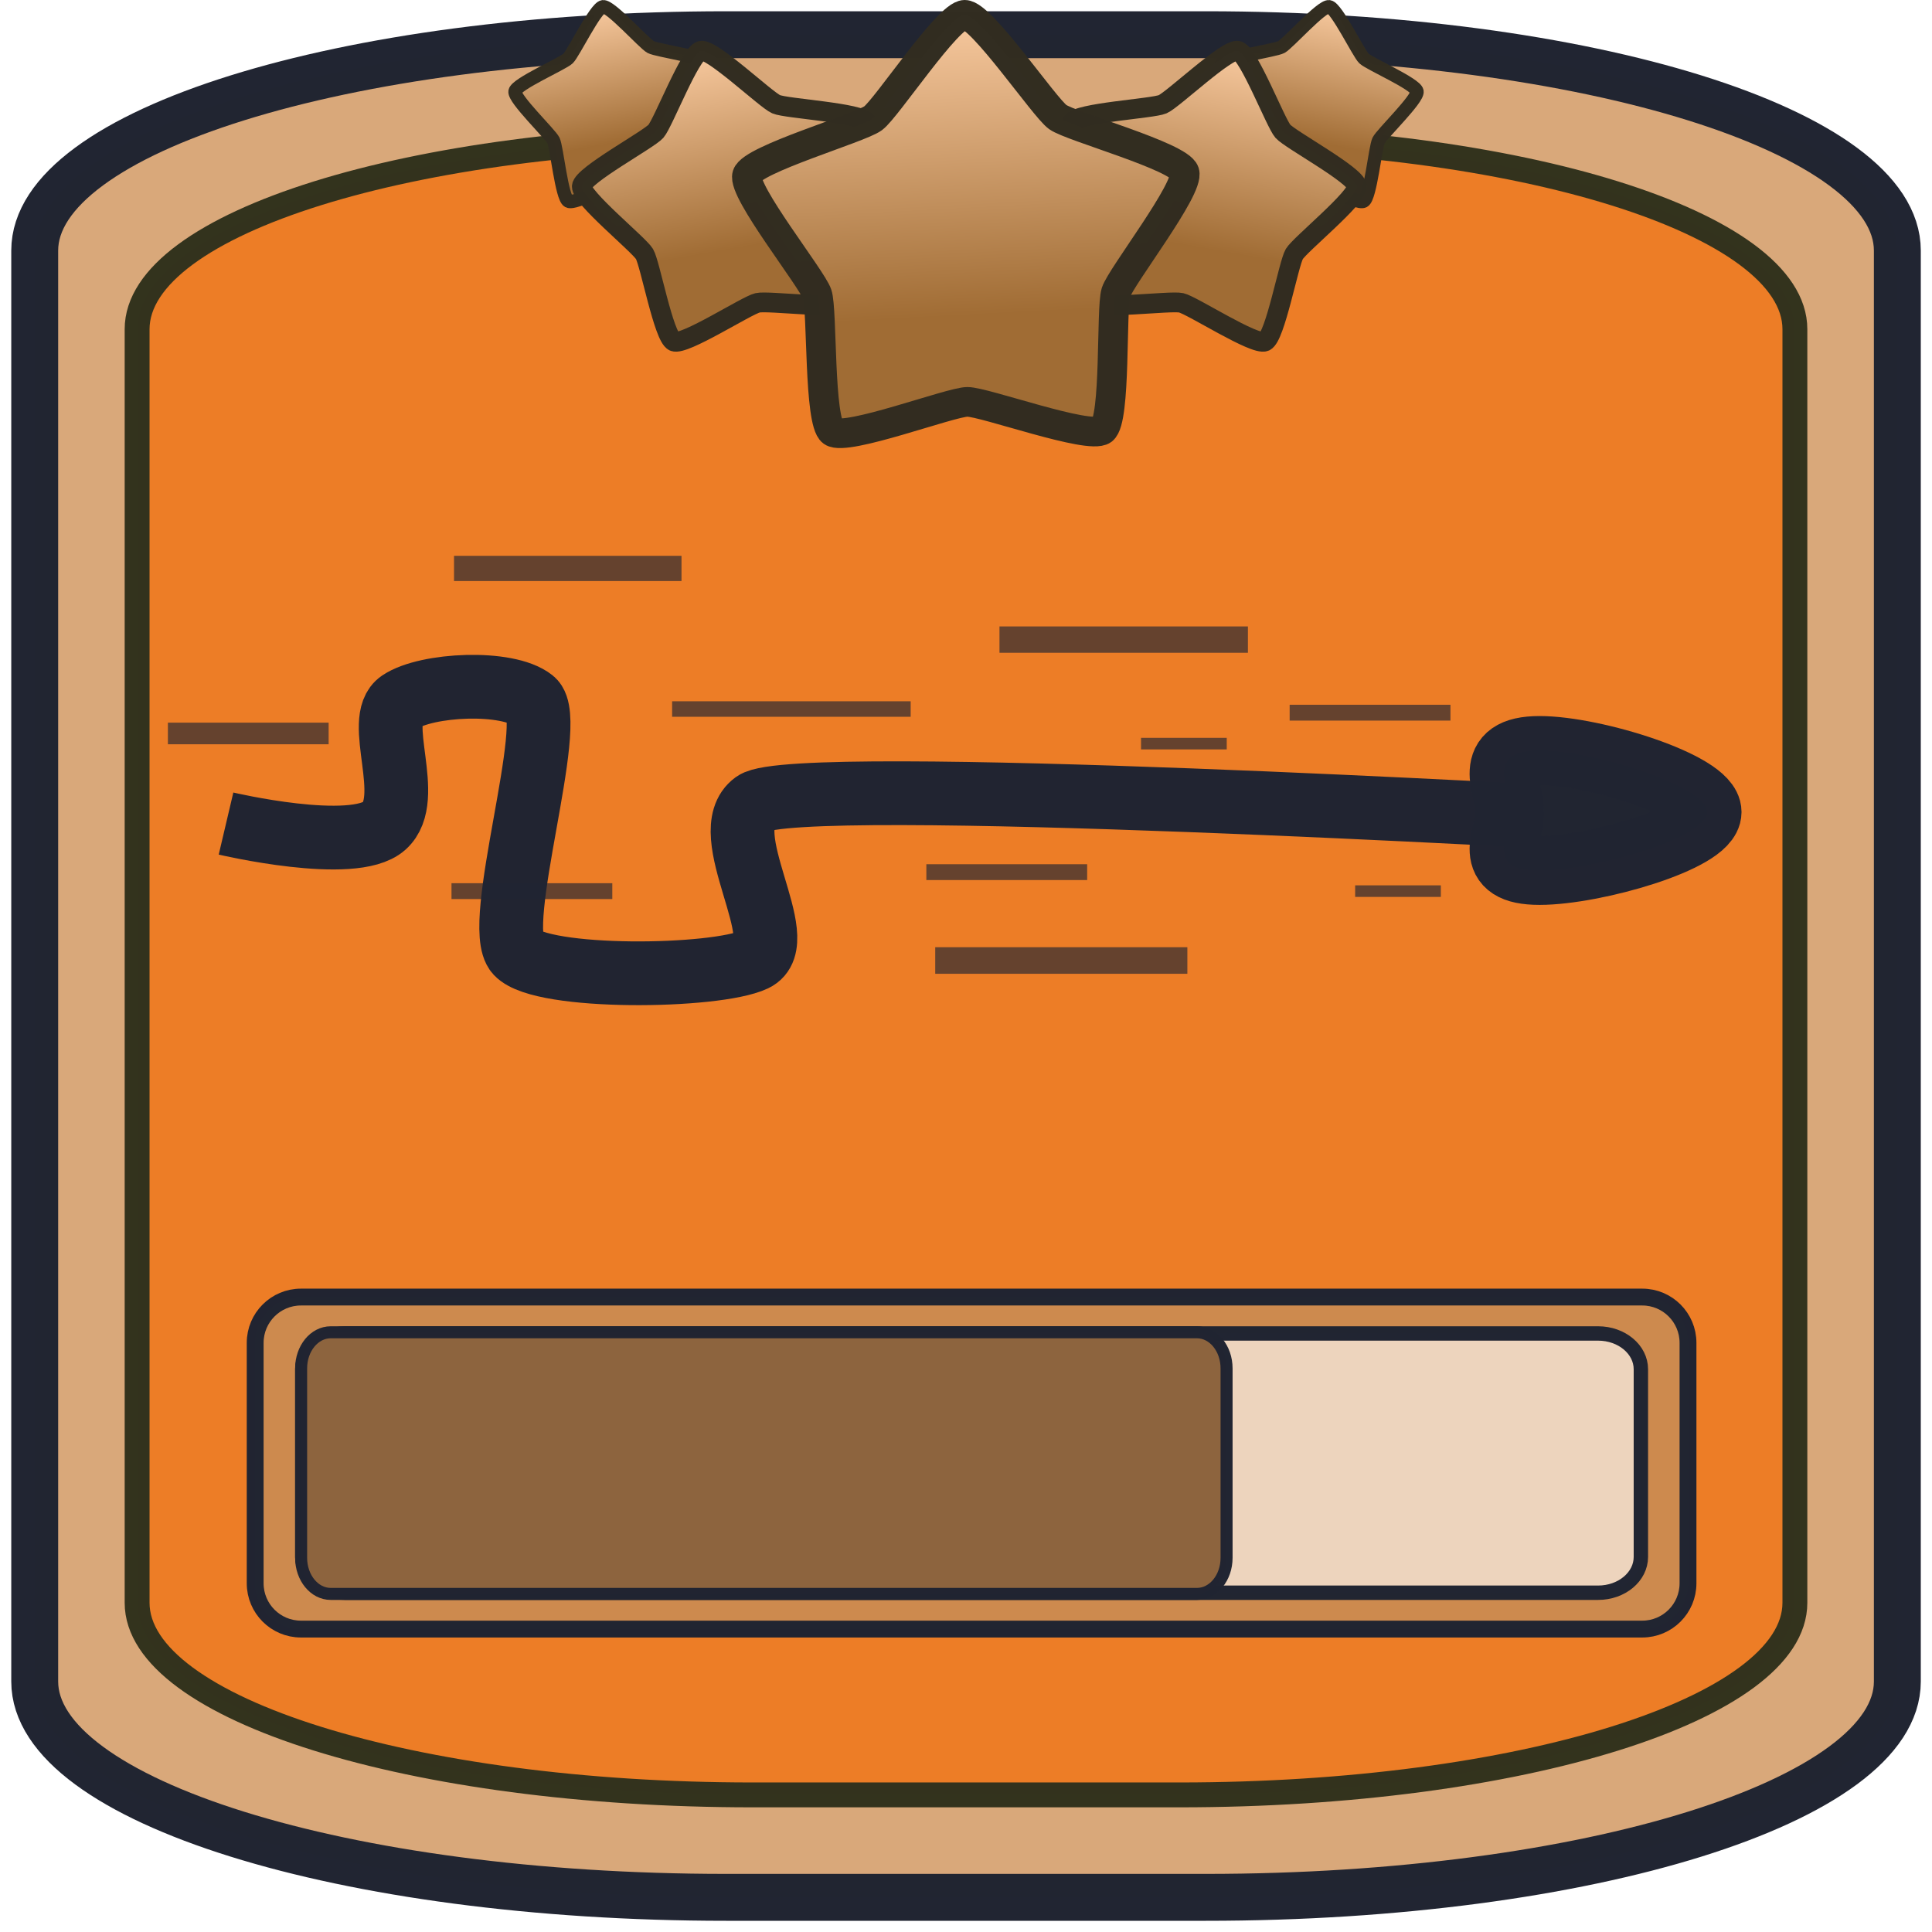
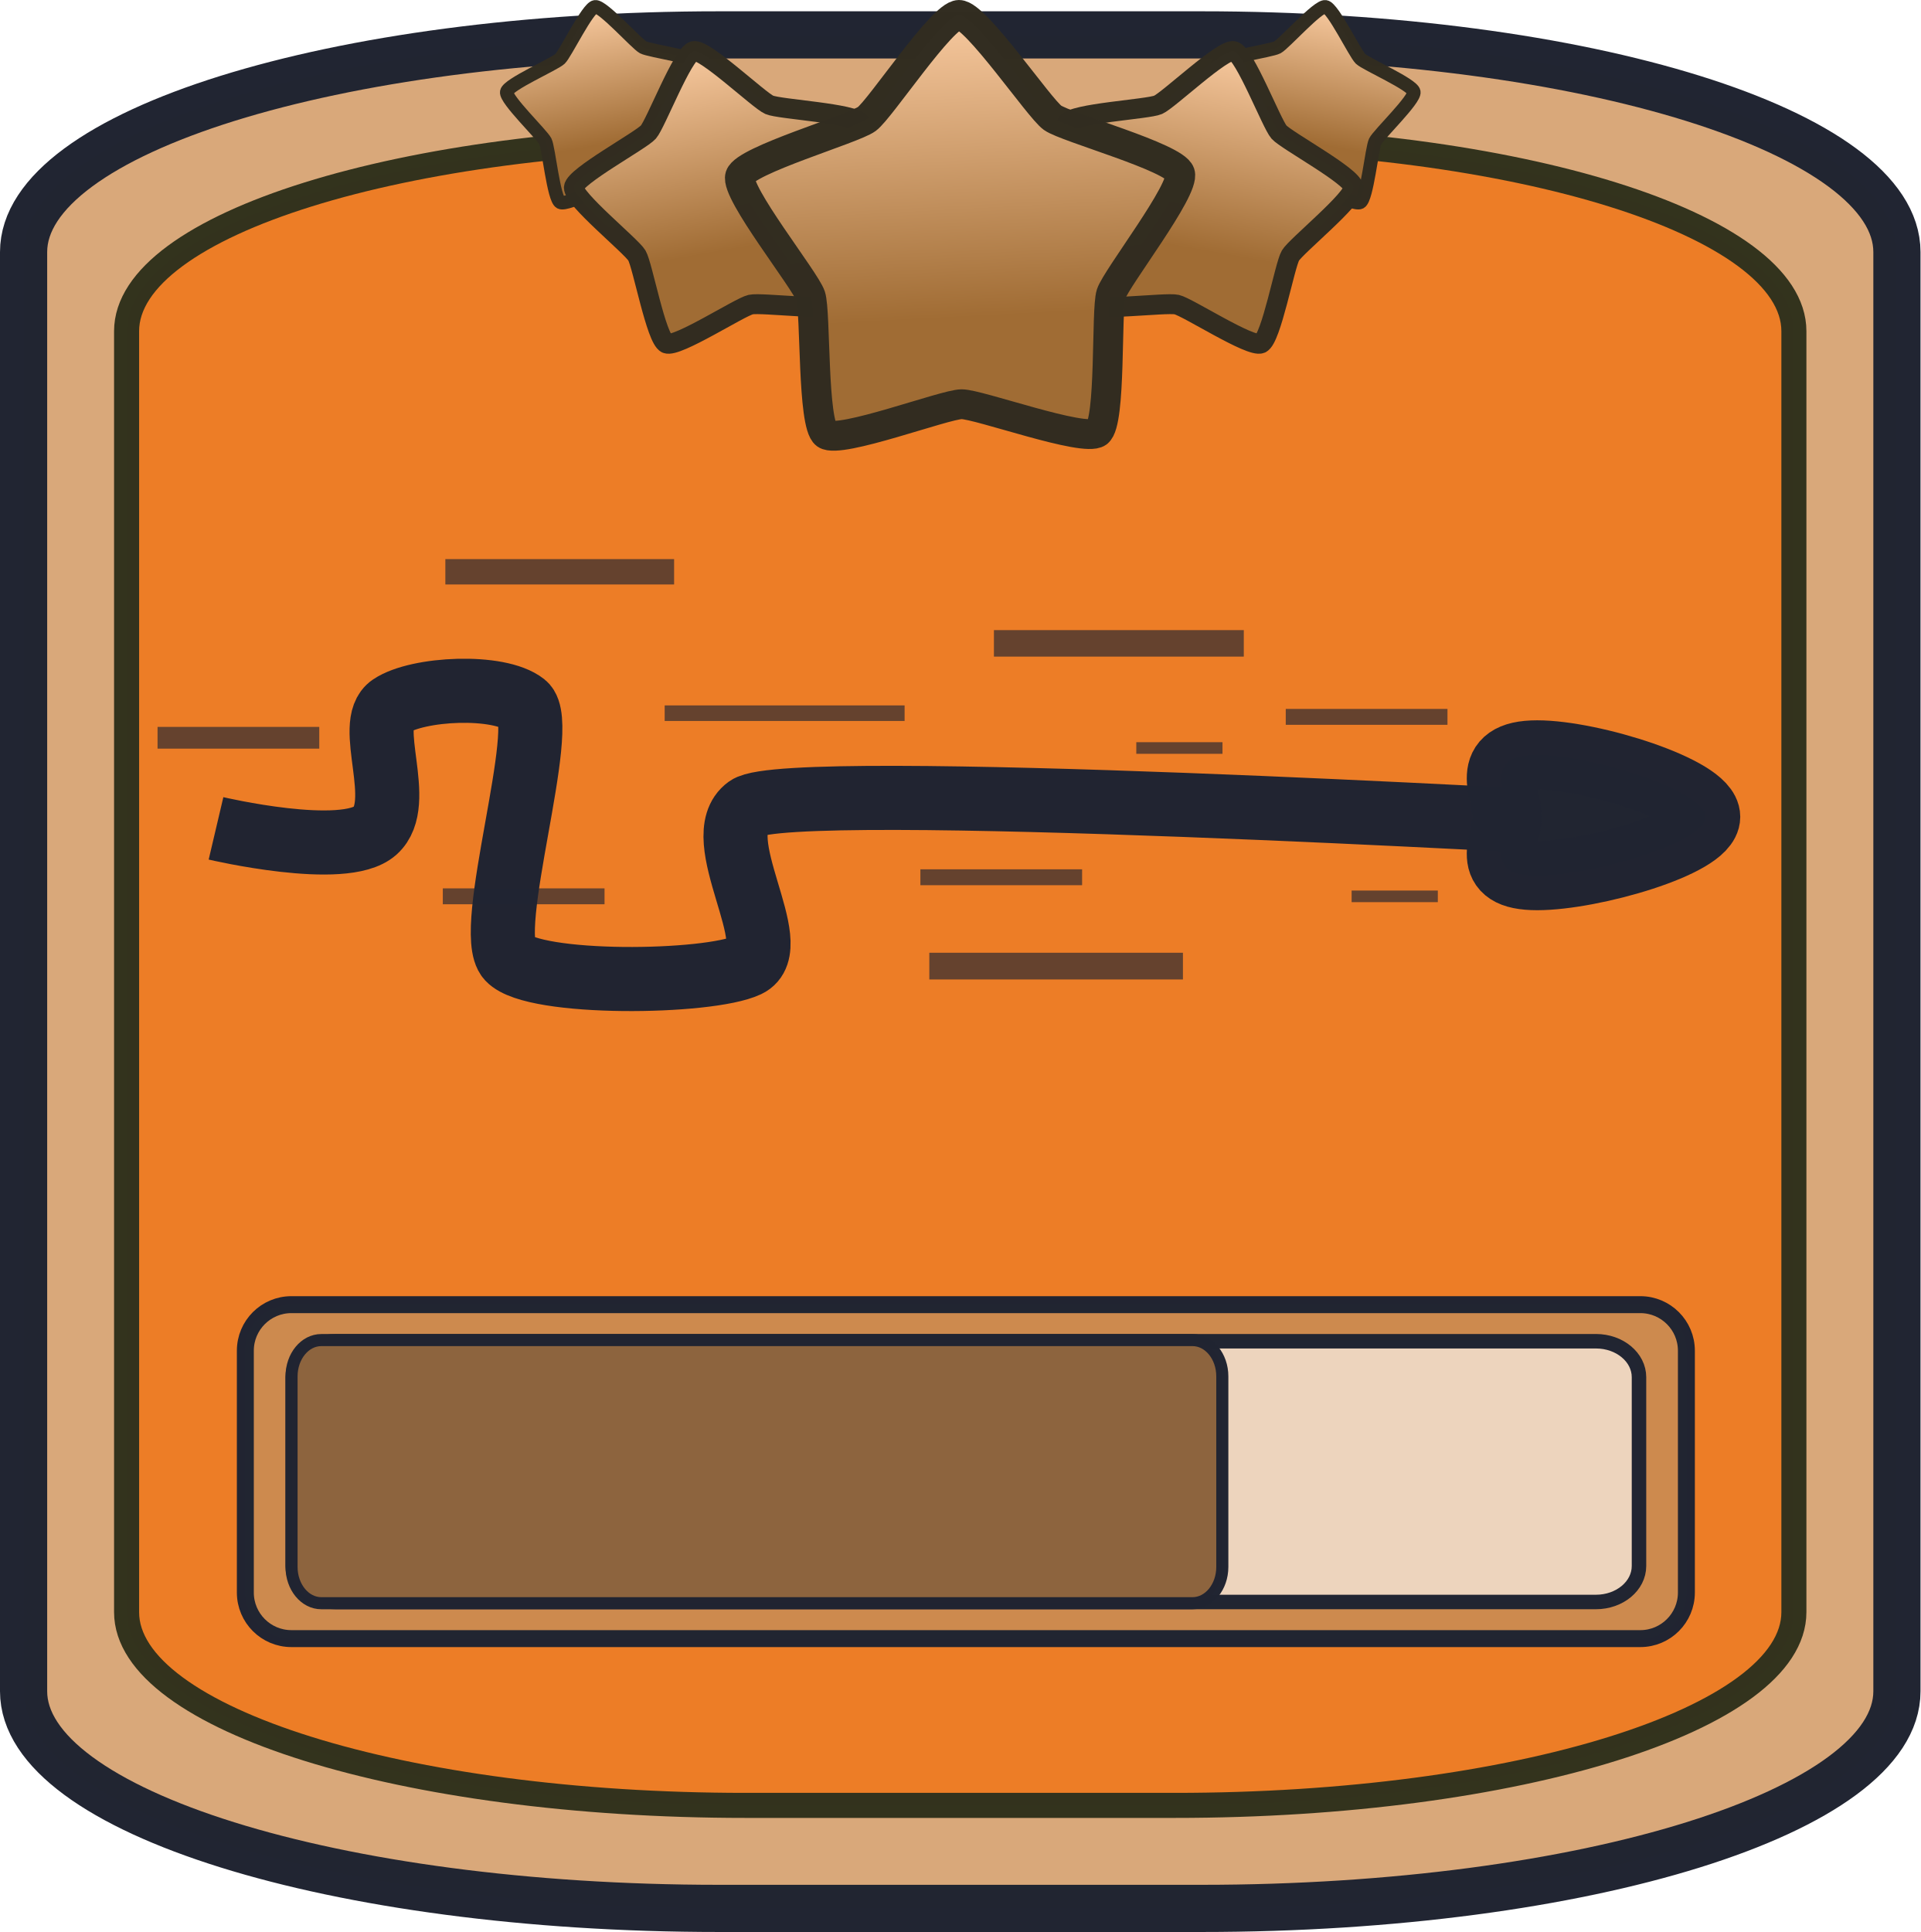
- <svg xmlns="http://www.w3.org/2000/svg" xmlns:xlink="http://www.w3.org/1999/xlink" width="130" height="130" viewBox="0 0 34.396 34.396" version="1.1" id="svg1">
+ <svg xmlns="http://www.w3.org/2000/svg" xmlns:xlink="http://www.w3.org/1999/xlink" width="200" height="201.177" viewBox="0 0 52.917 53.228" version="1.1" id="svg1">
  <defs id="defs1">
    <linearGradient id="linearGradient33">
      <stop style="stop-color:#ffd1a8;stop-opacity:1;" offset="0" id="stop33" />
      <stop style="stop-color:#a06c34;stop-opacity:1;" offset="0.696" id="stop34" />
    </linearGradient>
    <linearGradient xlink:href="#linearGradient33" id="linearGradient2" gradientUnits="userSpaceOnUse" x1="9.158" y1="0.654" x2="9.524" y2="7.639" />
    <linearGradient xlink:href="#linearGradient33" id="linearGradient6" gradientUnits="userSpaceOnUse" x1="9.158" y1="0.654" x2="9.524" y2="7.639" />
    <linearGradient xlink:href="#linearGradient33" id="linearGradient7" gradientUnits="userSpaceOnUse" x1="9.158" y1="0.654" x2="9.524" y2="7.639" />
    <linearGradient xlink:href="#linearGradient33" id="linearGradient8" gradientUnits="userSpaceOnUse" x1="9.158" y1="0.654" x2="9.524" y2="7.639" />
    <linearGradient xlink:href="#linearGradient33" id="linearGradient9" gradientUnits="userSpaceOnUse" x1="9.158" y1="0.654" x2="9.524" y2="7.639" />
  </defs>
-   <g id="layer1">
-     <rect style="fill:#d9a87a;stroke:#212532;stroke-width:0.835;stroke-linejoin:round;stroke-miterlimit:8.2;stroke-opacity:0.996;stroke-dasharray:none;fill-opacity:1" id="rect1" width="33.161" height="33.161" x="0.618" y="0.618" ry="3.843" rx="12.308" />
-     <rect style="fill:#ed7d26;stroke:#33331e;stroke-width:0.443;stroke-linejoin:round;stroke-miterlimit:8.2;stroke-dasharray:none;stroke-opacity:0.996;fill-opacity:1" id="rect1-8" width="29.514" height="29.514" x="2.441" y="2.441" ry="3.42" rx="10.954" />
-     <rect style="fill:#cd8a4e;fill-opacity:1;stroke:#212532;stroke-width:0.3;stroke-opacity:0.996" id="rect2" width="25.509" height="5.911" x="4.543" y="23.092" rx="0.815" ry="0.815" />
-     <rect style="fill:#edd4bd;fill-opacity:1;stroke:#212532;stroke-width:0.256;stroke-opacity:0.996" id="rect2-8" width="23.831" height="4.616" x="5.382" y="23.74" rx="0.762" ry="0.637" />
-     <rect style="fill:#8d643e;fill-opacity:1;stroke:#212532;stroke-width:0.214;stroke-opacity:0.996" id="rect2-8-1" width="16.476" height="4.658" x="5.361" y="23.719" rx="0.527" ry="0.642" />
-     <path style="fill:#8d643e;fill-opacity:0;stroke:#212532;stroke-width:1.135;stroke-dasharray:none;stroke-opacity:0.996" d="m 4.024,14.662 c 0,0 2.268,0.534 2.818,0.041 0.549,-0.493 -0.193,-1.888 0.28,-2.207 0.473,-0.318 1.912,-0.388 2.362,-0.029 0.451,0.359 -0.727,4.021 -0.28,4.5 0.447,0.479 3.537,0.442 4.227,0.116 0.69,-0.326 -0.721,-2.268 0,-2.787 0.721,-0.52 14.92,0.29 14.92,0.29" id="path2" />
-     <path id="path3" style="fill:#212531;stroke:#212532;stroke-width:1.226;stroke-opacity:0.996" d="m 30.392,14.457 c 0,0.458 -2.01,1.04 -2.982,1.04 -0.971,0 -0.536,-0.582 -0.536,-1.04 0,-0.458 -0.435,-1.096 0.536,-1.096 0.971,0 2.982,0.637 2.982,1.096 z" />
-     <path style="fill:#212531;fill-opacity:1;stroke:#212532;stroke-width:0.469;stroke-dasharray:none;stroke-opacity:0.662" d="m 17.794,11.387 h 4.423" id="path4" />
-     <path style="fill:#212531;fill-opacity:1;stroke:#212532;stroke-width:0.276;stroke-dasharray:none;stroke-opacity:0.662" d="m 11.966,12.623 h 4.247" id="path4-1" />
-     <path style="fill:#212531;fill-opacity:1;stroke:#212532;stroke-width:0.282;stroke-dasharray:none;stroke-opacity:0.662" d="M 22.96,12.688 H 25.823" id="path4-9" />
-     <path style="fill:#212531;fill-opacity:1;stroke:#212532;stroke-width:0.282;stroke-dasharray:none;stroke-opacity:0.662" d="m 16.492,15.527 h 2.863" id="path4-9-3" />
-     <path style="fill:#212531;fill-opacity:1;stroke:#212532;stroke-width:0.282;stroke-dasharray:none;stroke-opacity:0.662" d="M 8.038,15.865 H 10.901" id="path4-9-3-9" />
-     <path style="fill:#212531;fill-opacity:1;stroke:#212532;stroke-width:0.385;stroke-dasharray:none;stroke-opacity:0.662" d="M 2.989,13.058 H 5.851" id="path4-9-3-9-2" />
-     <path style="fill:#212531;fill-opacity:1;stroke:#212532;stroke-width:0.206;stroke-dasharray:none;stroke-opacity:0.662" d="m 24.126,15.865 h 1.526" id="path4-9-3-7" />
-     <path style="fill:#212531;fill-opacity:1;stroke:#212532;stroke-width:0.206;stroke-dasharray:none;stroke-opacity:0.662" d="m 20.314,13.239 h 1.526" id="path4-9-3-7-4" />
-     <path style="fill:#212531;fill-opacity:1;stroke:#212532;stroke-width:0.473;stroke-dasharray:none;stroke-opacity:0.662" d="m 16.65,17.1 h 4.489" id="path4-2" />
-     <path style="fill:#212531;fill-opacity:1;stroke:#212532;stroke-width:0.449;stroke-dasharray:none;stroke-opacity:0.662" d="M 8.083,10.12 H 12.133" id="path4-6" />
-     <path style="fill:url(#linearGradient6);fill-opacity:1;fill-rule:nonzero;stroke:#322d21;stroke-width:0.443;stroke-linejoin:round;stroke-miterlimit:8.2;stroke-opacity:0.996" id="path1-5-7-01" d="M 11.386,7.222 C 11.183,7.371 9.615,6.801 9.363,6.803 9.112,6.804 7.551,7.395 7.346,7.249 7.142,7.102 7.199,5.434 7.12,5.196 7.04,4.957 5.996,3.655 6.072,3.415 6.148,3.176 7.752,2.715 7.955,2.565 8.157,2.416 9.073,1.021 9.324,1.019 c 0.251,-0.002 1.186,1.381 1.39,1.528 0.204,0.146 1.815,0.586 1.894,0.825 0.079,0.239 -0.947,1.555 -1.024,1.794 -0.076,0.24 0.003,1.907 -0.199,2.056 z" transform="matrix(-0.5332455,-0.07044998,-0.07044998,0.5332455,28.70566,0.233659)" />
-     <path style="fill:url(#linearGradient7);fill-opacity:1;fill-rule:nonzero;stroke:#322d21;stroke-width:0.443;stroke-linejoin:round;stroke-miterlimit:8.2;stroke-opacity:0.996" id="path1-5-7-01-0" d="M 11.386,7.222 C 11.183,7.371 9.615,6.801 9.363,6.803 9.112,6.804 7.551,7.395 7.346,7.249 7.142,7.102 7.199,5.434 7.12,5.196 7.04,4.957 5.996,3.655 6.072,3.415 6.148,3.176 7.752,2.715 7.955,2.565 8.157,2.416 9.073,1.021 9.324,1.019 c 0.251,-0.002 1.186,1.381 1.39,1.528 0.204,0.146 1.815,0.586 1.894,0.825 0.079,0.239 -0.947,1.555 -1.024,1.794 -0.076,0.24 0.003,1.907 -0.199,2.056 z" transform="matrix(0.5332455,-0.07044998,0.07044998,0.5332455,5.691155,0.233659)" />
-     <path style="fill:url(#linearGradient8);fill-opacity:1;fill-rule:nonzero;stroke:#322d21;stroke-width:0.443;stroke-linejoin:round;stroke-miterlimit:8.2;stroke-opacity:0.996" id="path1-5-7-3" d="M 11.386,7.222 C 11.183,7.371 9.615,6.801 9.363,6.803 9.112,6.804 7.551,7.395 7.346,7.249 7.142,7.102 7.199,5.434 7.12,5.196 7.04,4.957 5.996,3.655 6.072,3.415 6.148,3.176 7.752,2.715 7.955,2.565 8.157,2.416 9.073,1.021 9.324,1.019 c 0.251,-0.002 1.186,1.381 1.39,1.528 0.204,0.146 1.815,0.586 1.894,0.825 0.079,0.239 -0.947,1.555 -1.024,1.794 -0.076,0.24 0.003,1.907 -0.199,2.056 z" transform="matrix(0.7745523,0.179629,-0.179629,0.7745523,14.99877,-1.560026)" />
-     <path style="fill:url(#linearGradient9);fill-opacity:1;fill-rule:nonzero;stroke:#322d21;stroke-width:0.443;stroke-linejoin:round;stroke-miterlimit:8.2;stroke-opacity:0.996" id="path1-5-7-0-4" d="M 11.386,7.222 C 11.183,7.371 9.615,6.801 9.363,6.803 9.112,6.804 7.551,7.395 7.346,7.249 7.142,7.102 7.199,5.434 7.12,5.196 7.04,4.957 5.996,3.655 6.072,3.415 6.148,3.176 7.752,2.715 7.955,2.565 8.157,2.416 9.073,1.021 9.324,1.019 c 0.251,-0.002 1.186,1.381 1.39,1.528 0.204,0.146 1.815,0.586 1.894,0.825 0.079,0.239 -0.947,1.555 -1.024,1.794 -0.076,0.24 0.003,1.907 -0.199,2.056 z" transform="matrix(-0.7745523,0.179629,0.179629,0.7745523,19.51849,-1.560026)" />
-     <path style="fill:url(#linearGradient2);fill-opacity:1;fill-rule:nonzero;stroke:#322d21;stroke-width:0.443;stroke-linejoin:round;stroke-miterlimit:8.2;stroke-opacity:0.996" id="path1-5-4" d="M 11.386,7.222 C 11.183,7.371 9.615,6.801 9.363,6.803 9.112,6.804 7.551,7.395 7.346,7.249 7.142,7.102 7.199,5.434 7.12,5.196 7.04,4.957 5.996,3.655 6.072,3.415 6.148,3.176 7.752,2.715 7.955,2.565 8.157,2.416 9.073,1.021 9.324,1.019 c 0.251,-0.002 1.186,1.381 1.39,1.528 0.204,0.146 1.815,0.586 1.894,0.825 0.079,0.239 -0.947,1.555 -1.024,1.794 -0.076,0.24 0.003,1.907 -0.199,2.056 z" transform="matrix(1.191345,0,0,1.191345,6.067215,-0.9502583)" />
+   <g id="layer1" transform="translate(-0.2000028)">
+     <rect style="fill:#d9a87a;fill-opacity:1;stroke:#212532;stroke-width:1.3;stroke-linejoin:round;stroke-miterlimit:8.2;stroke-dasharray:none;stroke-opacity:0.996" id="rect1" width="51.617" height="51.617" x="0.85" y="0.961" ry="5.982" rx="19.158" />
+     <rect style="fill:#ed7d26;fill-opacity:1;stroke:#33331e;stroke-width:0.69;stroke-linejoin:round;stroke-miterlimit:8.2;stroke-dasharray:none;stroke-opacity:0.996" id="rect1-8" width="45.94" height="45.94" x="3.688" y="3.8" ry="5.324" rx="17.051" />
+     <rect style="fill:#cd8a4e;fill-opacity:1;stroke:#212532;stroke-width:0.467;stroke-opacity:0.996" id="rect2" width="39.706" height="9.201" x="6.96" y="35.944" rx="1.269" ry="1.269" />
+     <rect style="fill:#edd4bd;fill-opacity:1;stroke:#212532;stroke-width:0.399;stroke-opacity:0.996" id="rect2-8" width="37.094" height="7.184" x="8.266" y="36.952" rx="1.186" ry="0.991" />
+     <rect style="fill:#8d643e;fill-opacity:1;stroke:#212532;stroke-width:0.333;stroke-opacity:0.996" id="rect2-8-1" width="25.646" height="7.25" x="8.233" y="36.92" rx="0.82" ry="1" />
+     <path style="fill:#8d643e;fill-opacity:0;stroke:#212532;stroke-width:1.766;stroke-dasharray:none;stroke-opacity:0.996" d="m 6.152,22.822 c 0,0 3.531,0.831 4.386,0.064 0.855,-0.767 -0.3,-2.939 0.435,-3.435 0.736,-0.495 2.976,-0.604 3.677,-0.045 0.701,0.559 -1.131,6.259 -0.435,7.005 0.696,0.746 5.505,0.689 6.58,0.181 1.075,-0.508 -1.122,-3.53 0,-4.339 1.122,-0.809 23.224,0.452 23.224,0.452" id="path2" />
+     <path id="path3" style="fill:#212531;stroke:#212532;stroke-width:1.908;stroke-opacity:0.996" d="m 47.196,22.504 c 0,0.713 -3.129,1.619 -4.641,1.619 -1.512,0 -0.835,-0.906 -0.835,-1.619 0,-0.713 -0.677,-1.705 0.835,-1.705 1.512,0 4.641,0.992 4.641,1.705 z" />
+     <path style="fill:#212531;fill-opacity:1;stroke:#212532;stroke-width:0.73;stroke-dasharray:none;stroke-opacity:0.662" d="m 27.586,17.725 h 6.885" id="path4" />
+     <path style="fill:#212531;fill-opacity:1;stroke:#212532;stroke-width:0.429;stroke-dasharray:none;stroke-opacity:0.662" d="m 18.514,19.649 h 6.611" id="path4-1" />
+     <path style="fill:#212531;fill-opacity:1;stroke:#212532;stroke-width:0.438;stroke-dasharray:none;stroke-opacity:0.662" d="m 35.627,19.75 h 4.456" id="path4-9" />
+     <path style="fill:#212531;fill-opacity:1;stroke:#212532;stroke-width:0.438;stroke-dasharray:none;stroke-opacity:0.662" d="M 25.56,24.169 H 30.016" id="path4-9-3" />
+     <path style="fill:#212531;fill-opacity:1;stroke:#212532;stroke-width:0.438;stroke-dasharray:none;stroke-opacity:0.662" d="m 12.401,24.694 h 4.456" id="path4-9-3-9" />
+     <path style="fill:#212531;fill-opacity:1;stroke:#212532;stroke-width:0.599;stroke-dasharray:none;stroke-opacity:0.662" d="M 4.541,20.326 H 8.997" id="path4-9-3-9-2" />
+     <path style="fill:#212531;fill-opacity:1;stroke:#212532;stroke-width:0.32;stroke-dasharray:none;stroke-opacity:0.662" d="m 37.442,24.695 h 2.375" id="path4-9-3-7" />
+     <path style="fill:#212531;fill-opacity:1;stroke:#212532;stroke-width:0.32;stroke-dasharray:none;stroke-opacity:0.662" d="m 31.509,20.608 h 2.375" id="path4-9-3-7-4" />
+     <path style="fill:#212531;fill-opacity:1;stroke:#212532;stroke-width:0.736;stroke-dasharray:none;stroke-opacity:0.662" d="m 25.806,26.617 h 6.988" id="path4-2" />
+     <path style="fill:#212531;fill-opacity:1;stroke:#212532;stroke-width:0.699;stroke-dasharray:none;stroke-opacity:0.662" d="m 12.471,15.753 h 6.303" id="path4-6" />
+     <path style="fill:url(#linearGradient6);fill-opacity:1;fill-rule:nonzero;stroke:#322d21;stroke-width:0.443;stroke-linejoin:round;stroke-miterlimit:8.2;stroke-opacity:0.996" id="path1-5-7-01" d="M 11.386,7.222 C 11.183,7.371 9.615,6.801 9.363,6.803 9.112,6.804 7.551,7.395 7.346,7.249 7.142,7.102 7.199,5.434 7.12,5.196 7.04,4.957 5.996,3.655 6.072,3.415 6.148,3.176 7.752,2.715 7.955,2.565 8.157,2.416 9.073,1.021 9.324,1.019 c 0.251,-0.002 1.186,1.381 1.39,1.528 0.204,0.146 1.815,0.586 1.894,0.825 0.079,0.239 -0.947,1.555 -1.024,1.794 -0.076,0.24 0.003,1.907 -0.199,2.056 z" transform="matrix(-0.8300305,-0.1096599,-0.1096599,0.8300305,44.57088,0.363705)" />
+     <path style="fill:url(#linearGradient7);fill-opacity:1;fill-rule:nonzero;stroke:#322d21;stroke-width:0.443;stroke-linejoin:round;stroke-miterlimit:8.2;stroke-opacity:0.996" id="path1-5-7-01-0" d="M 11.386,7.222 C 11.183,7.371 9.615,6.801 9.363,6.803 9.112,6.804 7.551,7.395 7.346,7.249 7.142,7.102 7.199,5.434 7.12,5.196 7.04,4.957 5.996,3.655 6.072,3.415 6.148,3.176 7.752,2.715 7.955,2.565 8.157,2.416 9.073,1.021 9.324,1.019 c 0.251,-0.002 1.186,1.381 1.39,1.528 0.204,0.146 1.815,0.586 1.894,0.825 0.079,0.239 -0.947,1.555 -1.024,1.794 -0.076,0.24 0.003,1.907 -0.199,2.056 z" transform="matrix(0.8300305,-0.1096599,0.1096599,0.8300305,8.74733,0.363705)" />
+     <path style="fill:url(#linearGradient8);fill-opacity:1;fill-rule:nonzero;stroke:#322d21;stroke-width:0.443;stroke-linejoin:round;stroke-miterlimit:8.2;stroke-opacity:0.996" id="path1-5-7-3" d="M 11.386,7.222 C 11.183,7.371 9.615,6.801 9.363,6.803 9.112,6.804 7.551,7.395 7.346,7.249 7.142,7.102 7.199,5.434 7.12,5.196 7.04,4.957 5.996,3.655 6.072,3.415 6.148,3.176 7.752,2.715 7.955,2.565 8.157,2.416 9.073,1.021 9.324,1.019 c 0.251,-0.002 1.186,1.381 1.39,1.528 0.204,0.146 1.815,0.586 1.894,0.825 0.079,0.239 -0.947,1.555 -1.024,1.794 -0.076,0.24 0.003,1.907 -0.199,2.056 z" transform="matrix(1.20564,0.2796039,-0.2796039,1.20564,23.23522,-2.428279)" />
+     <path style="fill:url(#linearGradient9);fill-opacity:1;fill-rule:nonzero;stroke:#322d21;stroke-width:0.443;stroke-linejoin:round;stroke-miterlimit:8.2;stroke-opacity:0.996" id="path1-5-7-0-4" d="M 11.386,7.222 C 11.183,7.371 9.615,6.801 9.363,6.803 9.112,6.804 7.551,7.395 7.346,7.249 7.142,7.102 7.199,5.434 7.12,5.196 7.04,4.957 5.996,3.655 6.072,3.415 6.148,3.176 7.752,2.715 7.955,2.565 8.157,2.416 9.073,1.021 9.324,1.019 c 0.251,-0.002 1.186,1.381 1.39,1.528 0.204,0.146 1.815,0.586 1.894,0.825 0.079,0.239 -0.947,1.555 -1.024,1.794 -0.076,0.24 0.003,1.907 -0.199,2.056 z" transform="matrix(-1.20564,0.2796039,0.2796039,1.20564,30.27045,-2.428279)" />
+     <path style="fill:url(#linearGradient2);fill-opacity:1;fill-rule:nonzero;stroke:#322d21;stroke-width:0.443;stroke-linejoin:round;stroke-miterlimit:8.2;stroke-opacity:0.996" id="path1-5-4" d="M 11.386,7.222 C 11.183,7.371 9.615,6.801 9.363,6.803 9.112,6.804 7.551,7.395 7.346,7.249 7.142,7.102 7.199,5.434 7.12,5.196 7.04,4.957 5.996,3.655 6.072,3.415 6.148,3.176 7.752,2.715 7.955,2.565 8.157,2.416 9.073,1.021 9.324,1.019 c 0.251,-0.002 1.186,1.381 1.39,1.528 0.204,0.146 1.815,0.586 1.894,0.825 0.079,0.239 -0.947,1.555 -1.024,1.794 -0.076,0.24 0.003,1.907 -0.199,2.056 z" transform="matrix(1.854404,0,0,1.854404,9.332692,-1.479137)" />
  </g>
</svg>
